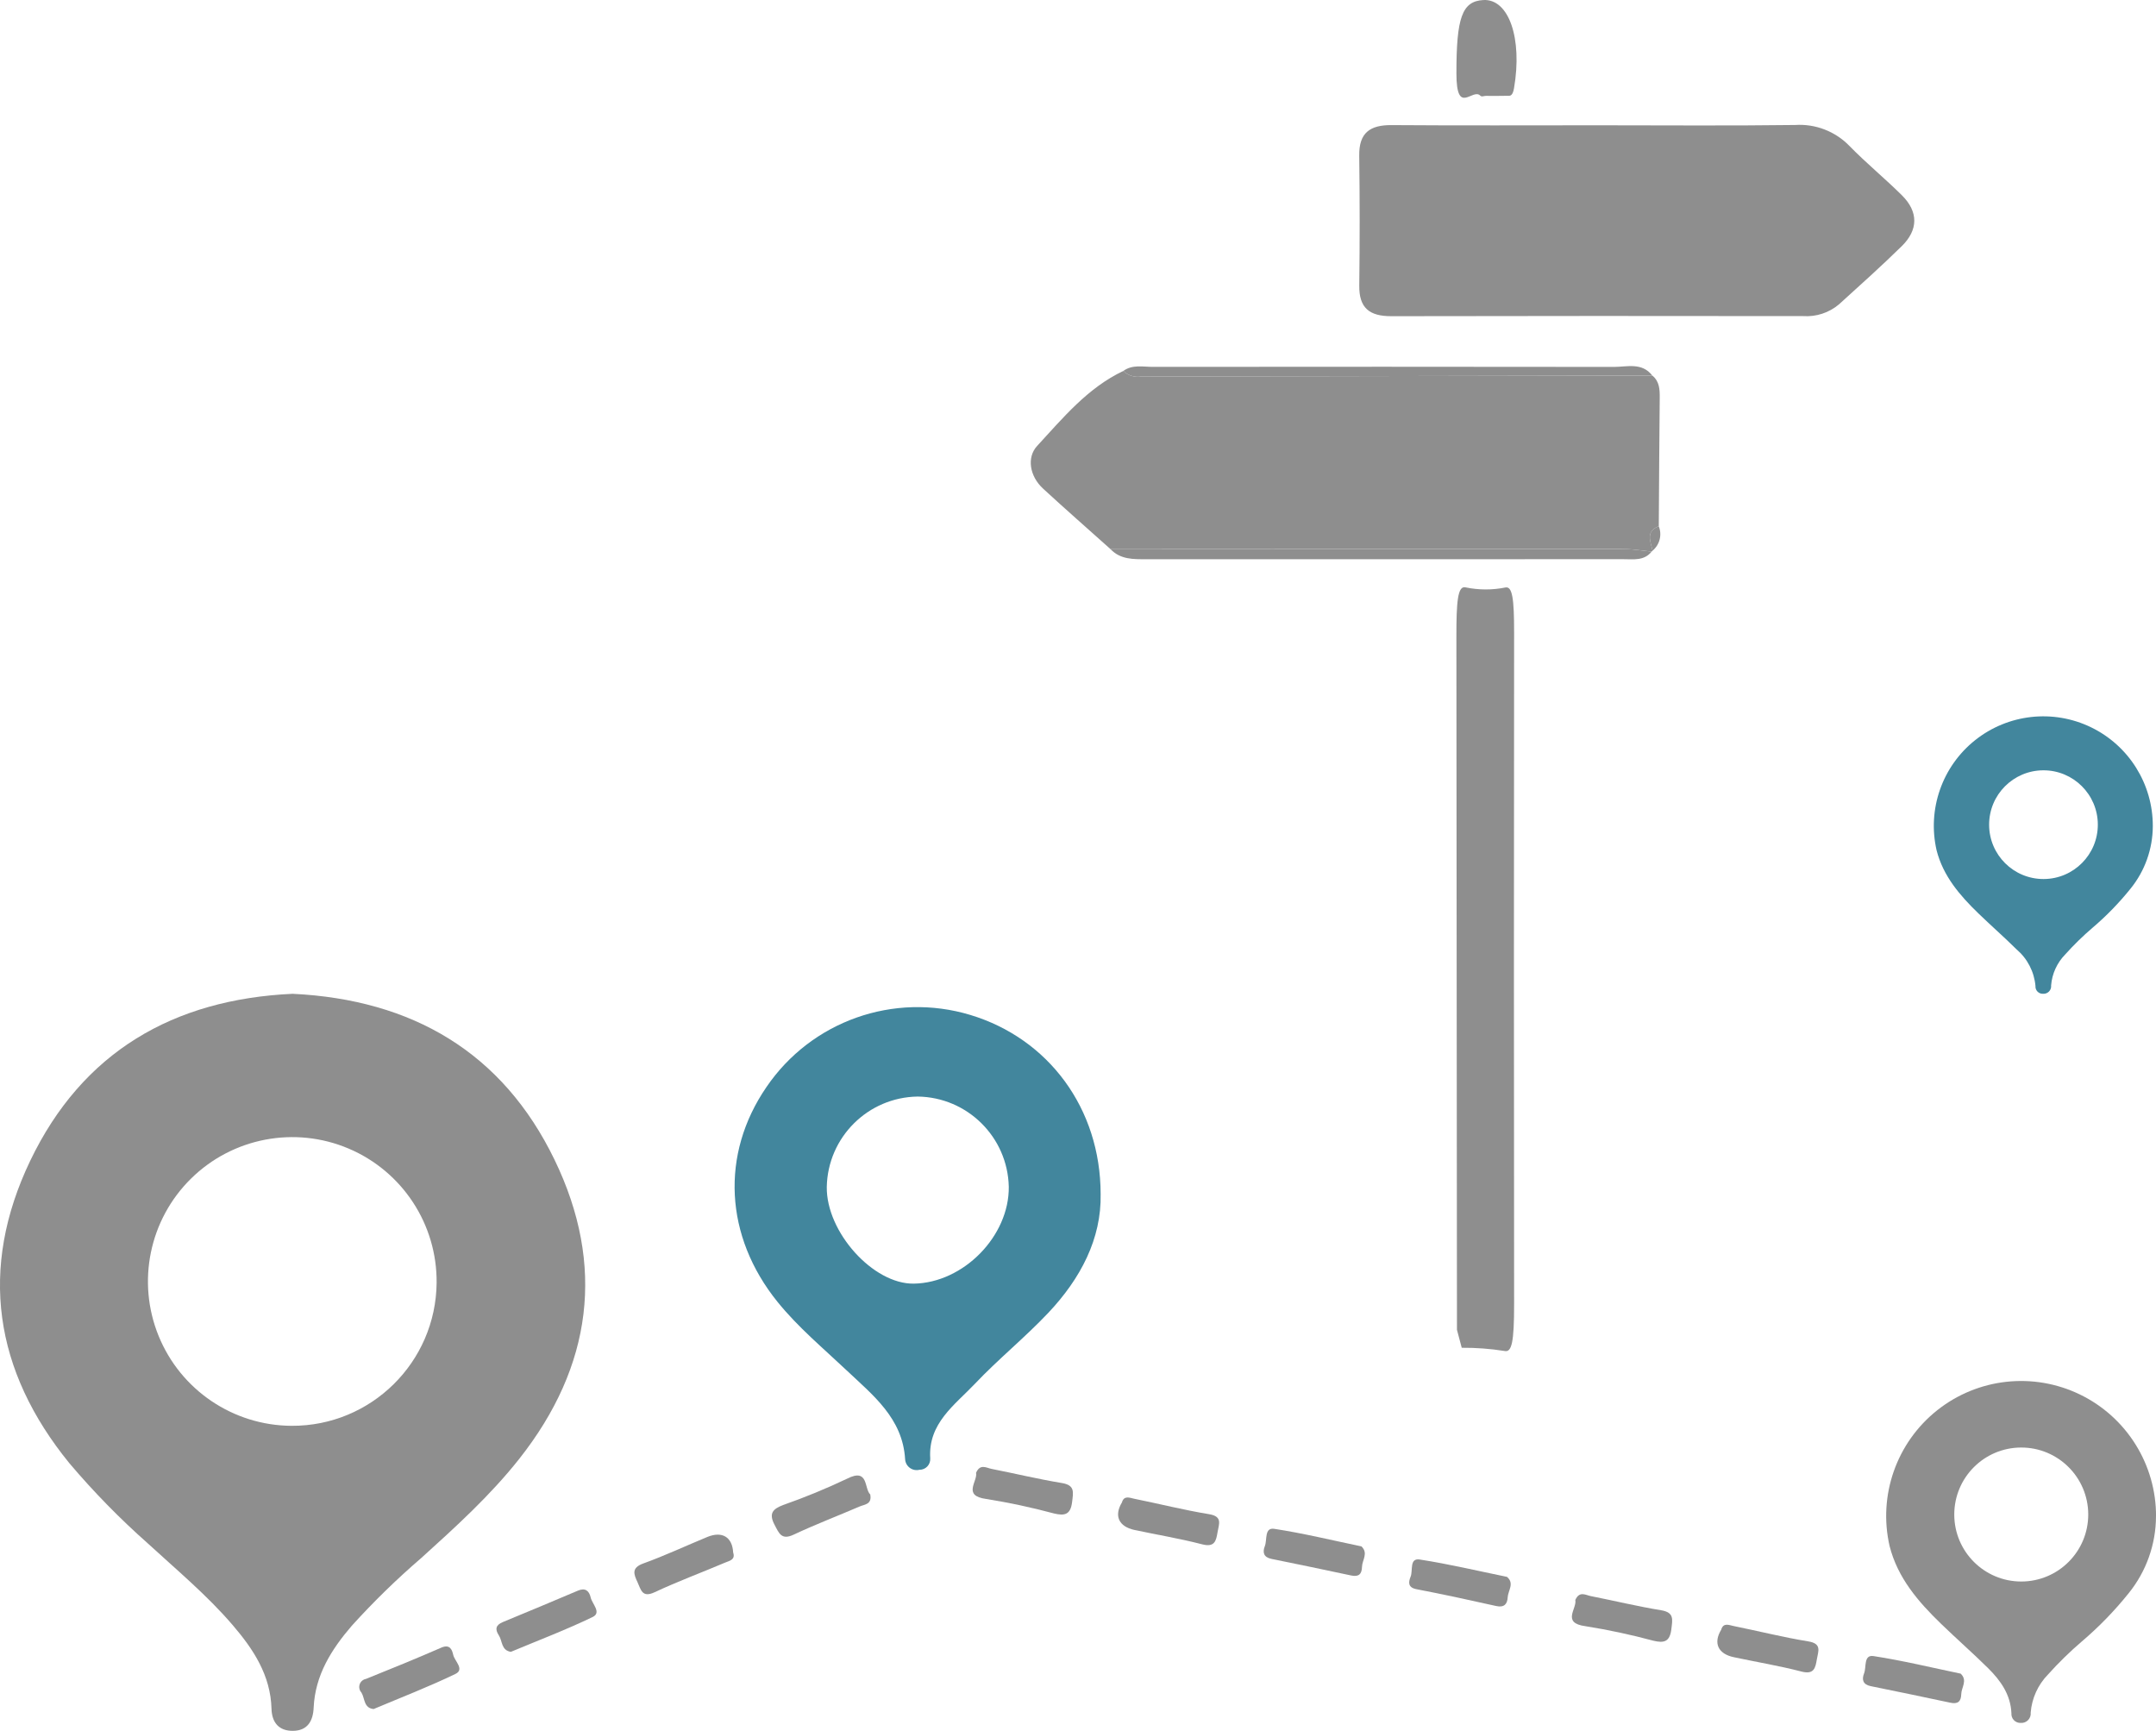
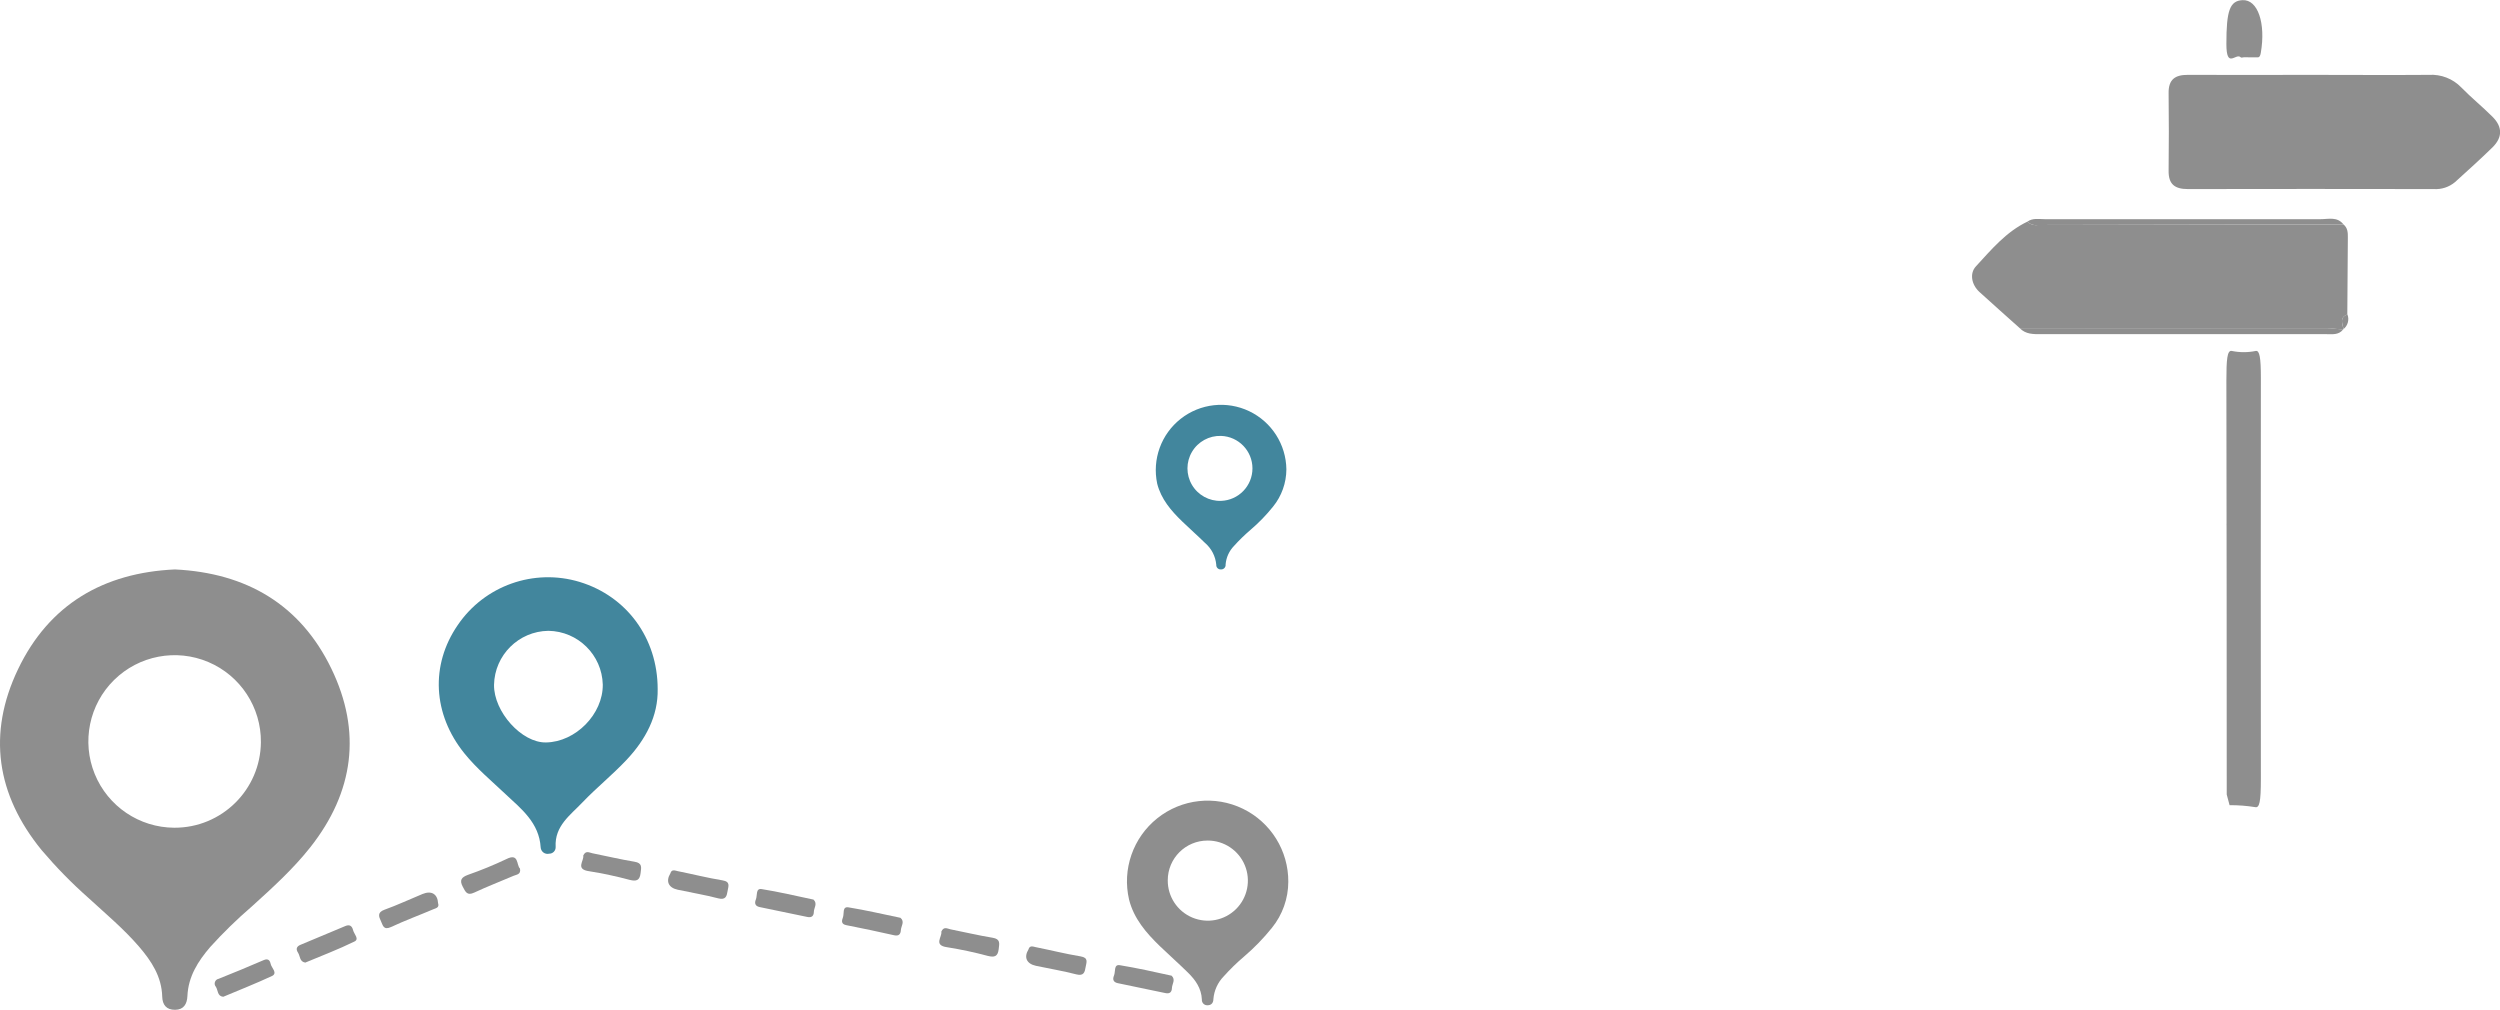
- <svg xmlns="http://www.w3.org/2000/svg" width="335.378" height="269.217" viewBox="0 0 335.378 269.217">
+ <svg xmlns="http://www.w3.org/2000/svg" viewBox="0 0 650.82 262.88">
  <defs>
-     <style>.a{fill:#8e8e8e;}.b{fill:#42869d;}</style>
+     <style>.cls-1{fill:#8e8e8e;}.cls-2{fill:#42869d;}</style>
  </defs>
-   <g transform="translate(-546.981 -1712.833)">
-     <g transform="translate(-1844)">
-       <path class="a" d="M2726.358,1948.7a19.1,19.1,0,0,1-4.261,11.957,55.058,55.058,0,0,1-7.257,7.474,55.6,55.6,0,0,0-5.274,5.148,9.58,9.58,0,0,0-2.7,5.93,1.454,1.454,0,0,1-1.542,1.608,1.394,1.394,0,0,1-1.456-1.5c-.121-2.9-1.678-5.089-3.625-7.013-2.388-2.359-4.915-4.576-7.328-6.91-3.554-3.436-6.747-7.142-8-12.093a20.989,20.989,0,1,1,41.45-4.6Zm-20.987-10.717a10.42,10.42,0,1,0,.055,20.84,10.42,10.42,0,0,0-.055-20.84Z" />
-     </g>
-     <g transform="translate(-1844)">
-       <path class="a" d="M2436.509,1867.41c18.595.9,32.656,9.106,40.747,25.839,7.922,16.383,5.858,32.108-5.488,46.476-4.509,5.71-9.876,10.574-15.247,15.433a120.869,120.869,0,0,0-10.822,10.552c-3.171,3.687-5.7,7.682-5.928,12.746-.092,2.068-.953,3.568-3.206,3.594-2.191.026-3.292-1.287-3.35-3.432-.143-5.241-2.838-9.291-6.086-13.071-3.974-4.624-8.656-8.519-13.129-12.629a121.407,121.407,0,0,1-12.2-12.462c-11.765-14.427-14.14-30.308-6.128-47.056C2403.78,1876.459,2417.957,1868.258,2436.509,1867.41Zm22.39,44.959a22.452,22.452,0,1,0-22.561,22.237A22.455,22.455,0,0,0,2458.9,1912.369Z" />
-       <path class="b" d="M2562.191,1898.551c.144,6.957-3.121,13.161-8.14,18.479-3.631,3.847-7.783,7.2-11.422,11.043-3.131,3.305-7.284,6.13-6.946,11.595a1.659,1.659,0,0,1-1.68,1.776,1.8,1.8,0,0,1-2.225-1.638c-.384-6.384-5.006-9.959-9.112-13.838-3.664-3.46-7.55-6.694-10.733-10.632-8.242-10.2-8.9-22.953-1.741-33.4a28.414,28.414,0,0,1,31.729-11.238C2554.087,1874.374,2562.177,1885.239,2562.191,1898.551Zm-28.451-15.158a14.342,14.342,0,0,0-14.149,14.054c-.093,7.022,7.214,15.142,13.537,15.044,7.727-.12,14.865-7.4,14.776-15.073A14.36,14.36,0,0,0,2533.74,1883.393Z" />
-       <path class="a" d="M2526.354,1945.286c.29,1.563-.891,1.54-1.636,1.861-3.417,1.471-6.9,2.8-10.263,4.379-1.9.9-2.278-.173-2.985-1.521-.925-1.763-.3-2.458,1.323-3.076a102.206,102.206,0,0,0,9.96-4.1C2526.131,1941.109,2525.372,1944.364,2526.354,1945.286Z" />
-       <path class="a" d="M2449.1,1978.659c-1.56-.153-1.345-1.668-1.9-2.571a1.271,1.271,0,0,1,.7-2.112c3.923-1.574,7.84-3.169,11.712-4.862,1.338-.585,1.681.285,1.869,1.112.222.986,1.815,2.262.343,2.973C2457.68,1975.2,2453.367,1976.857,2449.1,1978.659Z" />
-       <path class="a" d="M2505.029,1954.315c.386,1.14-.607,1.291-1.229,1.556-3.654,1.556-7.391,2.93-10.981,4.616-1.963.922-2.132-.4-2.661-1.537-.585-1.257-1.009-2.25.905-2.94,3.37-1.216,6.624-2.748,9.941-4.114C2503.323,1950.942,2504.9,1951.908,2505.029,1954.315Z" />
-       <path class="a" d="M2470.447,1969.762c-1.516-.24-1.3-1.7-1.872-2.571-.629-.963-.47-1.61.636-2.065q5.852-2.412,11.677-4.886c1.136-.481,1.741.034,1.972,1.054s1.738,2.361.312,3.049C2479.032,1966.341,2474.716,1967.976,2470.447,1969.762Z" />
-       <path class="a" d="M2542.813,1941.912c.645-1.453,1.6-.766,2.4-.609,3.65.72,7.273,1.595,10.941,2.2,2.076.34,1.78,1.432,1.6,2.943-.235,1.977-1.141,2.2-2.831,1.789a102.143,102.143,0,0,0-10.536-2.251C2540.633,1945.482,2543.1,1943.228,2542.813,1941.912Z" />
-       <path class="a" d="M2625.4,1958.1c1.2,1.009.166,2.136.109,3.192-.055,1.018-.535,1.622-1.773,1.346-4.125-.923-8.257-1.824-12.408-2.618-1.434-.275-1.225-1.186-.911-1.974.374-.939-.217-2.892,1.4-2.646C2616.364,1956.1,2620.857,1957.173,2625.4,1958.1Z" />
-       <path class="a" d="M2565.5,1946.532c.326-1.159,1.23-.721,1.894-.587,3.893.784,7.751,1.765,11.666,2.405,2.14.351,1.529,1.54,1.324,2.774-.228,1.367-.44,2.425-2.409,1.912-3.467-.9-7.018-1.482-10.525-2.233C2565,1950.278,2564.253,1948.592,2565.5,1946.532Z" />
-       <path class="a" d="M2602.759,1953.36c1.115,1.055.113,2.135.089,3.18-.026,1.149-.523,1.592-1.692,1.343q-6.19-1.323-12.393-2.579c-1.21-.246-1.417-1.013-1.03-1.984s-.1-2.93,1.467-2.691C2593.745,1951.324,2598.229,1952.418,2602.759,1953.36Z" />
-       <path class="a" d="M2636.029,1961.7c.645-1.453,1.606-.766,2.4-.609,3.649.72,7.272,1.6,10.94,2.2,2.076.34,1.78,1.432,1.6,2.943-.235,1.977-1.142,2.2-2.832,1.789a102.208,102.208,0,0,0-10.535-2.251C2633.849,1965.275,2636.317,1963.021,2636.029,1961.7Z" />
-       <path class="a" d="M2658.721,1966.325c.327-1.159,1.23-.721,1.894-.587,3.893.784,7.751,1.765,11.666,2.4,2.14.351,1.529,1.54,1.324,2.774-.228,1.367-.44,2.425-2.409,1.912-3.466-.9-7.017-1.482-10.525-2.233C2658.219,1970.071,2657.469,1968.385,2658.721,1966.325Z" />
-       <path class="a" d="M2695.975,1973.153c1.115,1.055.113,2.135.09,3.18-.026,1.149-.524,1.592-1.693,1.342q-6.189-1.322-12.393-2.578c-1.209-.246-1.416-1.013-1.03-1.984s-.1-2.93,1.468-2.691C2686.961,1971.117,2691.445,1972.211,2695.975,1973.153Z" />
-     </g>
-     <g transform="translate(-1844)">
-       <path class="b" d="M2725.862,1841.348a15.5,15.5,0,0,1-3.457,9.7,44.717,44.717,0,0,1-5.889,6.064,44.886,44.886,0,0,0-4.28,4.179,7.766,7.766,0,0,0-2.193,4.811,1.18,1.18,0,0,1-1.252,1.305,1.13,1.13,0,0,1-1.181-1.217,8.46,8.46,0,0,0-2.942-5.691c-1.937-1.914-3.988-3.713-5.947-5.607-2.883-2.789-5.474-5.8-6.495-9.813a17.032,17.032,0,1,1,33.636-3.734Zm-17.03-8.7a8.455,8.455,0,1,0,.045,16.91,8.455,8.455,0,0,0-.045-16.91Z" />
-     </g>
-     <g transform="translate(-1844)">
-       <path class="a" d="M2563.733,1798.251c-3.5-3.136-7.044-6.235-10.5-9.421-2.09-1.925-2.568-4.851-.92-6.637,4.011-4.345,7.854-9.036,13.409-11.663a3.219,3.219,0,0,0,2.755.872q39.768-.079,79.536-.154c1.115.915,1.16,2.159,1.147,3.469-.068,6.656-.1,13.311-.145,19.967-2.12.81-1.257,2.382-.973,3.806l-.136.137c-1.419-.135-2.838-.388-4.257-.389Q2603.689,1798.218,2563.733,1798.251Z" />
-       <path class="a" d="M2639.7,1732.32c10.174,0,20.348.087,30.52-.046a10.8,10.8,0,0,1,8.471,3.277c2.6,2.661,5.494,5.031,8.137,7.652,2.593,2.571,2.567,5.382-.019,7.919-3.168,3.11-6.482,6.072-9.771,9.057a7.808,7.808,0,0,1-5.563,1.82q-32.027-.048-64.052.015c-3.405.011-5.047-1.259-5-4.777q.126-10.1-.006-20.2c-.049-3.562,1.684-4.772,5.045-4.746C2618.207,1732.371,2628.954,1732.319,2639.7,1732.32Z" />
-       <path class="a" d="M2617.62,1919.673q-.035-53.863-.089-107.726c-.009-5.54.205-8.034,1.408-7.757a15.476,15.476,0,0,0,6.242.016c1.054-.186,1.334,1.763,1.328,7q-.057,52.208,0,104.417c.009,5.986-.373,7.593-1.478,7.344a40.574,40.574,0,0,0-6.669-.5Z" />
-       <path class="a" d="M2622.1,1727.744c-.286,0-.622.2-.849-.034-1.215-1.234-3.712,3.234-3.716-3.464-.005-8.677.874-11.224,4.191-11.407,3.969-.22,6.1,5.974,4.769,13.719-.239,1.393-.71,1.159-1.179,1.175C2624.241,1727.769,2623.168,1727.744,2622.1,1727.744Z" />
-       <path class="a" d="M2563.733,1798.251q39.957-.015,79.913-.013c1.419,0,2.838.254,4.257.389-1.161,1.46-2.8,1.184-4.354,1.184q-37.122.009-74.245.005C2567.3,1799.816,2565.278,1799.884,2563.733,1798.251Z" />
-       <path class="a" d="M2648.01,1771.248q-39.768.076-79.536.154a3.219,3.219,0,0,1-2.755-.872c1.412-1.028,3.039-.633,4.58-.634q35.863-.039,71.727.007C2644.067,1769.907,2646.391,1769.158,2648.01,1771.248Z" />
-       <path class="a" d="M2648.039,1798.49c-.284-1.424-1.147-3,.973-3.806A3.329,3.329,0,0,1,2648.039,1798.49Z" />
-       <path class="a" d="M2617.709,1848.944l1.5,1.083C2618.178,1850.4,2617.488,1850.3,2617.709,1848.944Z" />
+   <g id="Layer_2" data-name="Layer 2">
+     <g id="Layer_1-2" data-name="Layer 1">
+       <path class="cls-1" d="M45.53,148.24c18.59.9,32.65,9.11,40.74,25.84,7.93,16.38,5.86,32.11-5.48,46.48-4.51,5.71-9.88,10.57-15.25,15.43a121.07,121.07,0,0,0-10.82,10.55c-3.17,3.69-5.71,7.68-5.93,12.75-.09,2.07-.95,3.57-3.21,3.59s-3.29-1.29-3.35-3.43c-.14-5.24-2.83-9.29-6.08-13.07-4-4.63-8.66-8.52-13.13-12.63a121.62,121.62,0,0,1-12.2-12.46C-.94,206.86-3.32,191,4.69,174.23,12.8,157.29,27,149.09,45.53,148.24Zm22.39,45a22.46,22.46,0,1,0-22.56,22.24A22.46,22.46,0,0,0,67.92,193.2Z" />
+       <path class="cls-2" d="M171.21,179.38c.14,7-3.12,13.16-8.14,18.48-3.63,3.85-7.78,7.2-11.42,11-3.13,3.31-7.29,6.13-7,11.6a1.67,1.67,0,0,1-1.68,1.78,1.8,1.8,0,0,1-2.22-1.64c-.39-6.39-5-10-9.12-13.84-3.66-3.46-7.55-6.69-10.73-10.63-8.24-10.2-8.89-23-1.74-33.4a28.42,28.42,0,0,1,31.73-11.24C163.11,155.21,171.2,166.07,171.21,179.38Zm-28.45-15.16a14.35,14.35,0,0,0-14.15,14.06c-.09,7,7.21,15.14,13.54,15,7.72-.12,14.86-7.4,14.77-15.07A14.37,14.37,0,0,0,142.76,164.22Z" />
+       <path class="cls-1" d="M135.37,226.12c.29,1.56-.89,1.54-1.63,1.86-3.42,1.47-6.9,2.8-10.27,4.38-1.9.89-2.27-.18-3-1.52-.93-1.77-.3-2.46,1.32-3.08a102.07,102.07,0,0,0,10-4.1C135.15,221.94,134.39,225.2,135.37,226.12Z" />
+       <path class="cls-1" d="M58.12,259.49c-1.56-.15-1.35-1.67-1.9-2.57a1.27,1.27,0,0,1,.7-2.11c3.93-1.58,7.84-3.17,11.71-4.86,1.34-.59,1.69.28,1.87,1.11s1.82,2.26.35,3C66.7,256,62.39,257.69,58.12,259.49Z" />
+       <path class="cls-1" d="M114.05,235.15c.38,1.14-.61,1.29-1.23,1.55-3.66,1.56-7.39,2.93-11,4.62-2,.92-2.13-.41-2.66-1.54s-1-2.25.9-2.94c3.37-1.21,6.63-2.75,9.94-4.11C112.34,231.77,113.91,232.74,114.05,235.15Z" />
+       <path class="cls-1" d="M79.47,250.59c-1.52-.24-1.3-1.69-1.88-2.57s-.47-1.61.64-2.06q5.85-2.42,11.68-4.89c1.13-.48,1.74,0,2,1.06s1.74,2.36.31,3C88.05,247.17,83.73,248.81,79.47,250.59Z" />
+       <path class="cls-1" d="M151.83,222.74c.65-1.45,1.61-.76,2.4-.61,3.65.72,7.28,1.6,10.94,2.2,2.08.34,1.78,1.43,1.6,2.94-.23,2-1.14,2.2-2.83,1.79a103.3,103.3,0,0,0-10.53-2.25C149.65,226.31,152.12,224.06,151.83,222.74Z" />
+       <path class="cls-1" d="M234.41,238.93c1.2,1,.17,2.14.11,3.2s-.53,1.62-1.77,1.34c-4.12-.92-8.26-1.82-12.41-2.62-1.43-.27-1.22-1.18-.91-2,.38-.94-.22-2.89,1.4-2.65C225.38,236.93,229.88,238,234.41,238.93Z" />
+       <path class="cls-1" d="M174.52,227.36c.33-1.16,1.23-.72,1.9-.58,3.89.78,7.75,1.76,11.66,2.4,2.14.35,1.53,1.54,1.33,2.78s-.44,2.42-2.41,1.91c-3.47-.91-7-1.48-10.53-2.24C174,231.11,173.27,229.42,174.52,227.36Z" />
+       <path class="cls-1" d="M211.78,234.19c1.11,1.06.11,2.14.09,3.18s-.53,1.59-1.7,1.34q-6.18-1.32-12.39-2.57c-1.21-.25-1.41-1-1-2s-.1-2.93,1.47-2.69C202.76,232.16,207.25,233.25,211.78,234.19Z" />
+       <path class="cls-1" d="M245.05,242.54c.64-1.46,1.6-.77,2.4-.61,3.65.72,7.27,1.59,10.94,2.19,2.08.34,1.78,1.43,1.6,2.95-.23,2-1.14,2.19-2.83,1.78a103.49,103.49,0,0,0-10.54-2.25C242.87,246.11,245.34,243.85,245.05,242.54Z" />
+       <path class="cls-1" d="M267.74,247.16c.33-1.16,1.23-.72,1.89-.59,3.9.78,7.76,1.76,11.67,2.4,2.14.36,1.53,1.54,1.32,2.78s-.44,2.42-2.4,1.91c-3.47-.9-7-1.48-10.53-2.23C267.24,250.9,266.49,249.22,267.74,247.16Z" />
+       <path class="cls-1" d="M305,254c1.12,1.06.12,2.14.09,3.18s-.52,1.6-1.69,1.35q-6.19-1.32-12.39-2.58c-1.21-.25-1.42-1-1-2s-.1-2.93,1.47-2.69C296,252,300.46,253,305,254Z" />
+       <path class="cls-1" d="M335.38,229.54a19.12,19.12,0,0,1-4.26,12,55.79,55.79,0,0,1-7.26,7.48,54.51,54.51,0,0,0-5.28,5.14,9.61,9.61,0,0,0-2.7,5.93c0,1-.56,1.62-1.54,1.61a1.39,1.39,0,0,1-1.46-1.5c-.12-2.9-1.67-5.09-3.62-7-2.39-2.36-4.92-4.58-7.33-6.91-3.55-3.44-6.75-7.14-8-12.09a21,21,0,1,1,41.45-4.6Zm-21-10.72A10.35,10.35,0,0,0,304,229.15a10.43,10.43,0,1,0,10.43-10.33Z" />
+       <path class="cls-2" d="M334.88,122.18a15.5,15.5,0,0,1-3.46,9.7,44.46,44.46,0,0,1-5.89,6.07,45.53,45.53,0,0,0-4.28,4.17,7.82,7.82,0,0,0-2.19,4.82,1.17,1.17,0,0,1-1.25,1.3,1.13,1.13,0,0,1-1.18-1.22,8.49,8.49,0,0,0-2.94-5.69c-1.94-1.91-4-3.71-5.95-5.6-2.88-2.79-5.47-5.8-6.49-9.82a17,17,0,1,1,33.63-3.73Zm-17-8.7a8.46,8.46,0,1,0,0,16.91,8.46,8.46,0,0,0,0-16.91Z" />
+       <path class="cls-1" d="M525.79,85.42c-3.51-3.14-7-6.24-10.5-9.42-2.09-1.93-2.57-4.85-.92-6.64,4-4.34,7.85-9,13.41-11.66a3.21,3.21,0,0,0,2.75.87l79.54-.15c1.11.91,1.16,2.15,1.14,3.46q-.09,10-.14,20c-2.12.81-1.26,2.38-1,3.81l-.14.13c-1.42-.13-2.84-.38-4.26-.38Q565.76,85.38,525.79,85.42Z" />
+       <path class="cls-1" d="M601.76,19.49c10.17,0,20.35.08,30.52,0a10.8,10.8,0,0,1,8.47,3.28c2.6,2.66,5.49,5,8.14,7.65s2.56,5.38,0,7.92c-3.17,3.11-6.49,6.07-9.77,9.06a7.84,7.84,0,0,1-5.57,1.82q-32-.06-64,0c-3.4,0-5.05-1.26-5-4.78q.12-10.09,0-20.2c-.05-3.56,1.69-4.77,5-4.75C580.26,19.54,591,19.49,601.76,19.49Z" />
+       <path class="cls-1" d="M579.68,206.84q0-53.86-.09-107.73c0-5.54.2-8,1.41-7.75a15.43,15.43,0,0,0,6.24,0c1-.18,1.33,1.77,1.33,7q-.06,52.2,0,104.41c0,6-.37,7.6-1.48,7.35a40.42,40.42,0,0,0-6.67-.51Z" />
+       <path class="cls-1" d="M584.15,14.91c-.28,0-.62.2-.85,0-1.21-1.24-3.71,3.23-3.71-3.47,0-8.67.87-11.22,4.19-11.4,4-.22,6.1,6,4.77,13.72-.24,1.39-.71,1.15-1.18,1.17C586.3,14.94,585.23,14.91,584.15,14.91Z" />
+       <path class="cls-1" d="M525.79,85.42q40,0,79.91,0c1.42,0,2.84.25,4.26.38-1.16,1.46-2.8,1.19-4.35,1.19H531.36C529.36,87,527.33,87.05,525.79,85.42Z" />
+       <path class="cls-1" d="M610.07,58.42l-79.54.15a3.21,3.21,0,0,1-2.75-.87c1.41-1,3-.64,4.58-.64q35.85,0,71.72,0C606.12,57.07,608.45,56.32,610.07,58.42Z" />
+       <path class="cls-1" d="M610.1,85.66c-.29-1.43-1.15-3,1-3.81A3.35,3.35,0,0,1,610.1,85.66Z" />
+       <path class="cls-1" d="M579.77,136.11l1.49,1.08C580.23,137.56,579.54,137.46,579.77,136.11Z" />
    </g>
  </g>
</svg>
